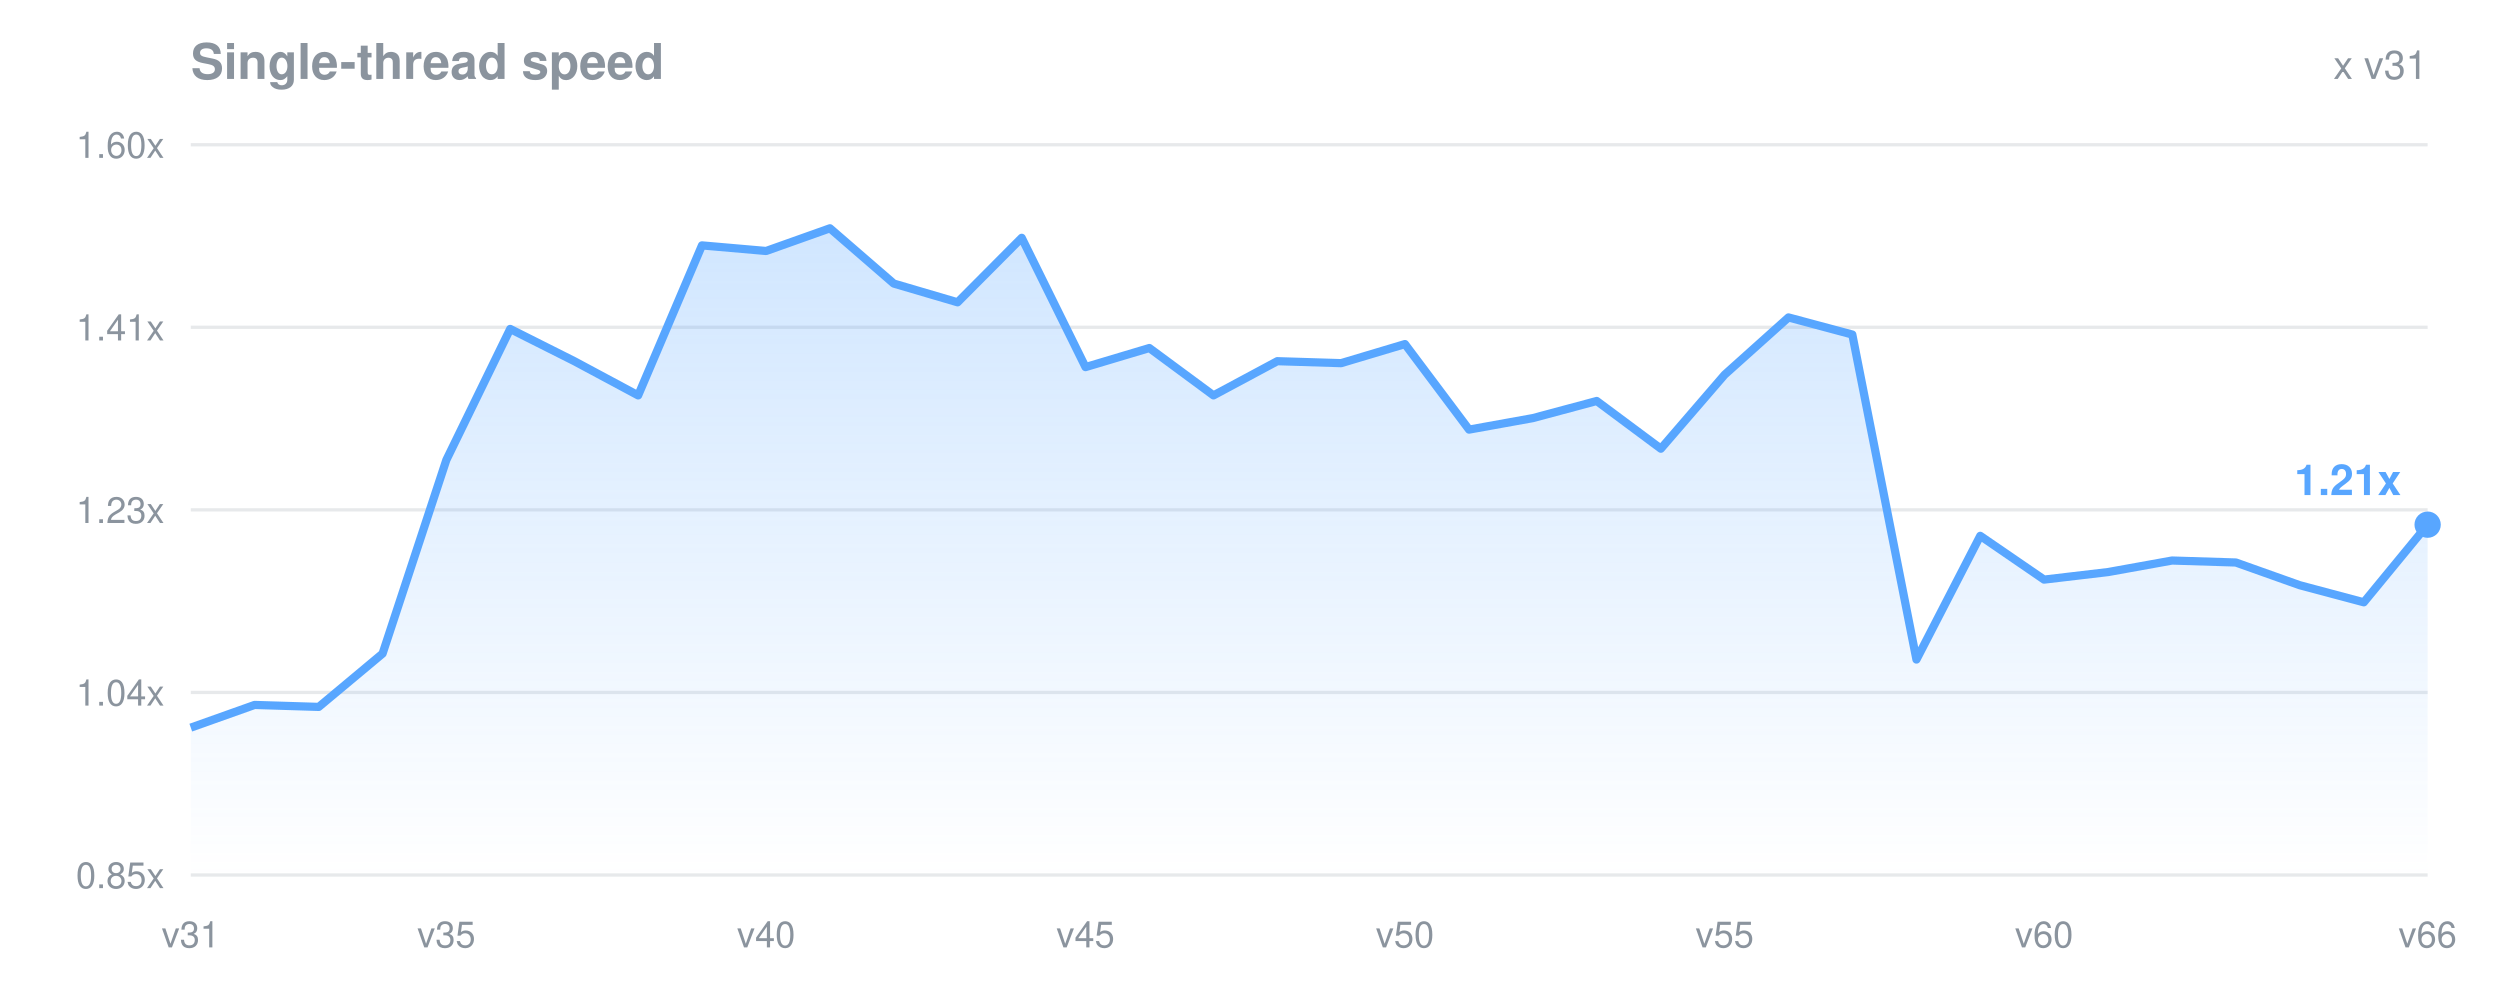
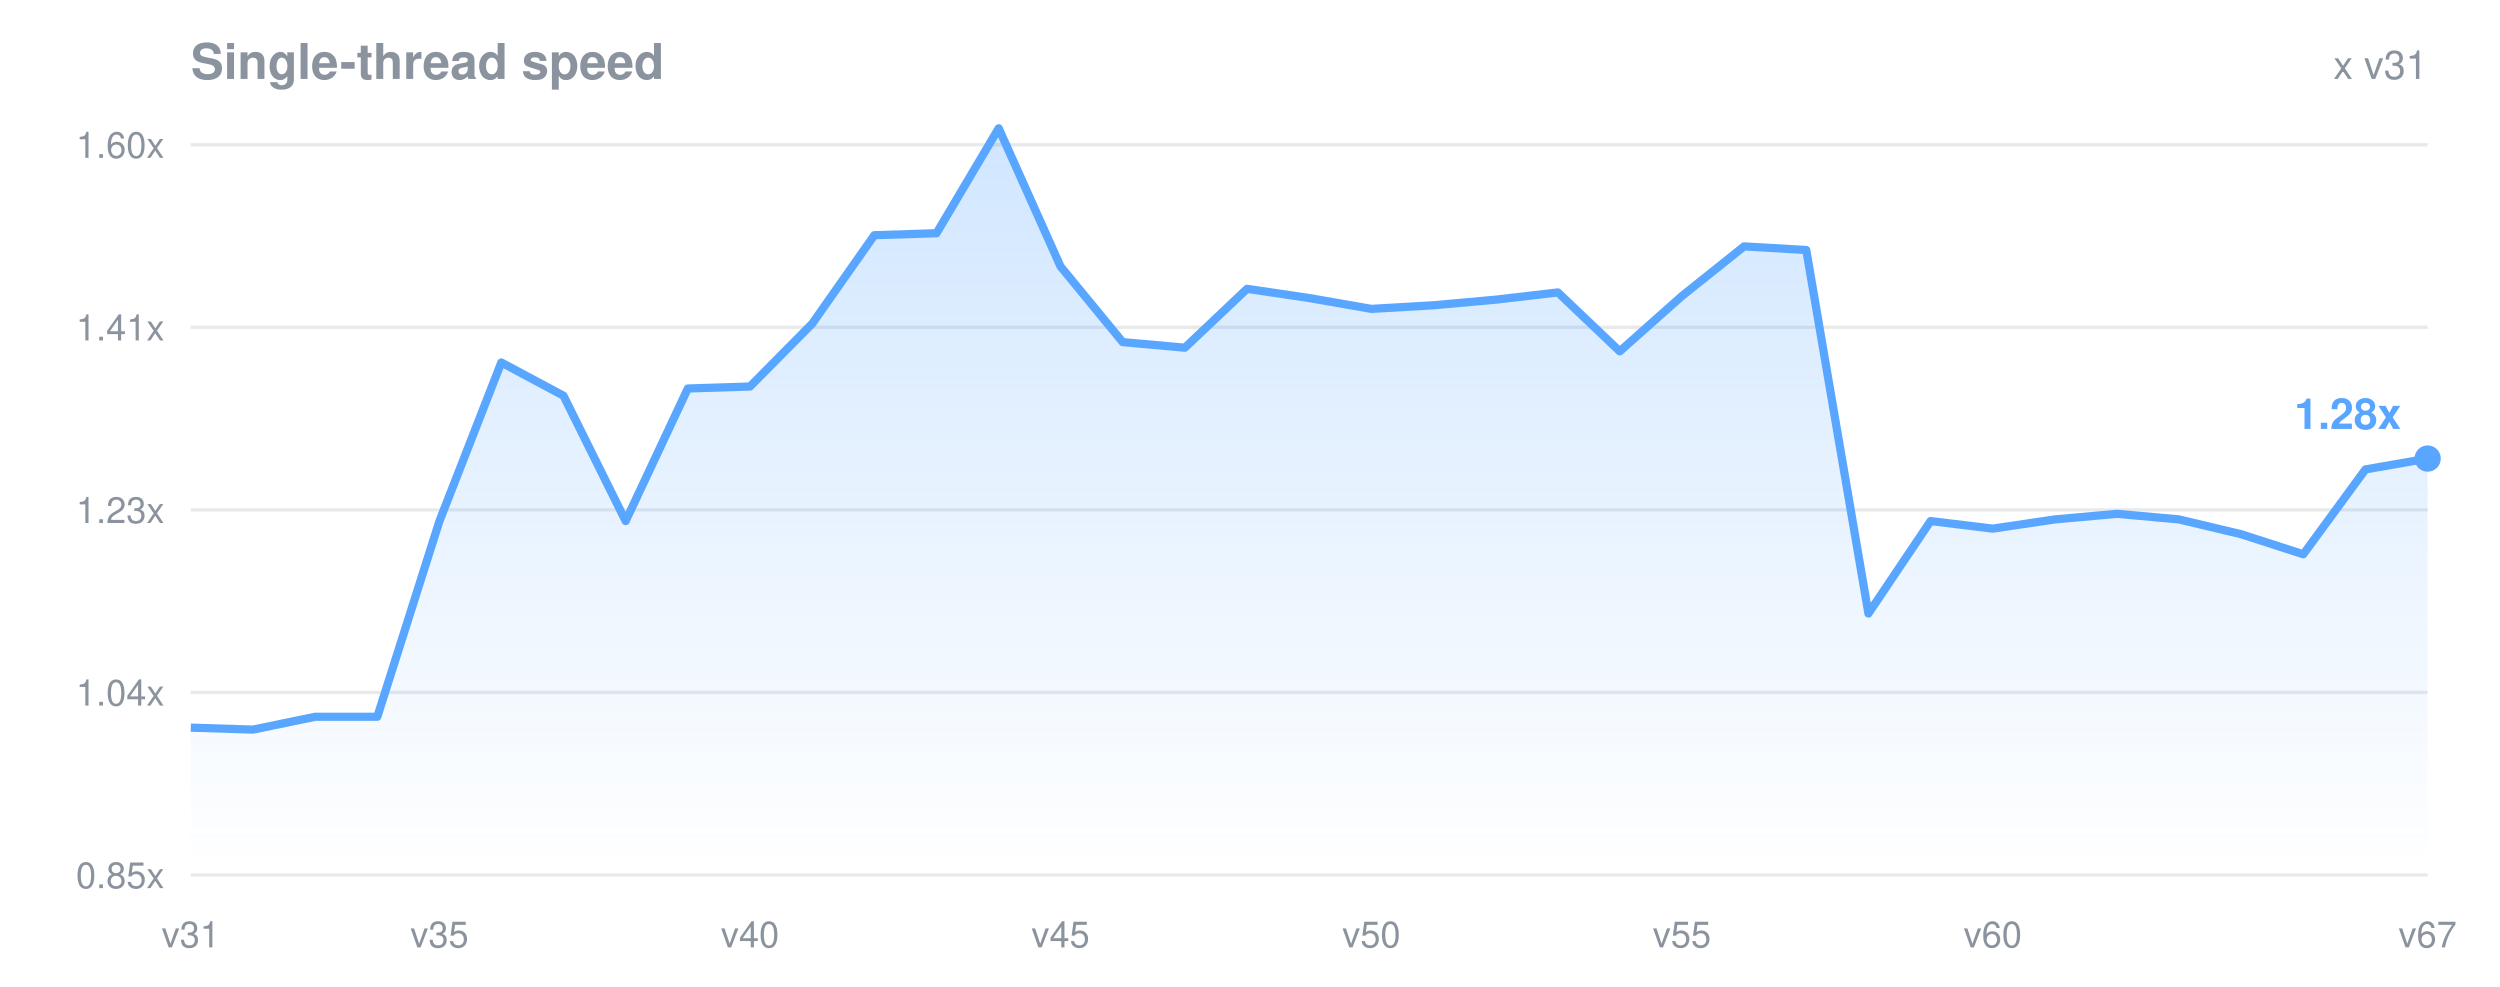
<svg xmlns="http://www.w3.org/2000/svg" width="760" height="300" viewBox="0 0 760 300" preserveAspectRatio="xMidYMid meet" font-family="-apple-system,Segoe UI,Helvetica,Arial,sans-serif">
  <defs>
    <linearGradient id="g58a6ff" x1="0" y1="0" x2="0" y2="1">
      <stop offset="0" stop-color="#58a6ff" stop-opacity="0.28" />
      <stop offset="1" stop-color="#58a6ff" stop-opacity="0" />
    </linearGradient>
  </defs>
  <text x="58" y="24" fill="#8b949e" font-size="15" font-weight="700">Single-thread speed</text>
  <text x="738" y="24" fill="#8b949e" font-size="12" text-anchor="end">x v31</text>
  <line x1="58" y1="266.0" x2="738" y2="266.0" stroke="#8b949e33" />
  <text x="50" y="270.0" fill="#8b949e" font-size="11" text-anchor="end">0.85x</text>
  <line x1="58" y1="210.5" x2="738" y2="210.5" stroke="#8b949e33" />
  <text x="50" y="214.5" fill="#8b949e" font-size="11" text-anchor="end">1.04x</text>
  <line x1="58" y1="155.0" x2="738" y2="155.0" stroke="#8b949e33" />
  <text x="50" y="159.0" fill="#8b949e" font-size="11" text-anchor="end">1.23x</text>
  <line x1="58" y1="99.5" x2="738" y2="99.5" stroke="#8b949e33" />
  <text x="50" y="103.5" fill="#8b949e" font-size="11" text-anchor="end">1.41x</text>
  <line x1="58" y1="44.0" x2="738" y2="44.0" stroke="#8b949e33" />
  <text x="50" y="48.0" fill="#8b949e" font-size="11" text-anchor="end">1.60x</text>
  <text x="58.0" y="288" fill="#8b949e" font-size="11" text-anchor="middle">v31</text>
-   <text x="135.7" y="288" fill="#8b949e" font-size="11" text-anchor="middle">v35</text>
-   <text x="232.9" y="288" fill="#8b949e" font-size="11" text-anchor="middle">v40</text>
-   <text x="330.0" y="288" fill="#8b949e" font-size="11" text-anchor="middle">v45</text>
-   <text x="427.1" y="288" fill="#8b949e" font-size="11" text-anchor="middle">v50</text>
-   <text x="524.3" y="288" fill="#8b949e" font-size="11" text-anchor="middle">v55</text>
-   <text x="621.4" y="288" fill="#8b949e" font-size="11" text-anchor="middle">v60</text>
-   <text x="738.0" y="288" fill="#8b949e" font-size="11" text-anchor="middle">v66</text>
-   <path d="M58.0,266.0 L58.0,221.2 L77.4,214.3 L96.9,214.9 L116.3,198.7 L135.7,139.8 L155.1,100.0 L174.6,109.8 L194.0,120.2 L213.4,74.6 L232.9,76.3 L252.3,69.4 L271.7,86.2 L291.1,91.9 L310.6,72.3 L330.0,111.6 L349.4,105.8 L368.9,120.2 L388.3,109.8 L407.7,110.4 L427.1,104.6 L446.6,130.6 L466.0,127.1 L485.4,121.9 L504.9,136.4 L524.3,113.9 L543.7,96.5 L563.1,101.7 L582.6,200.5 L602.0,162.9 L621.4,176.2 L640.9,173.9 L660.3,170.4 L679.7,171.0 L699.1,177.9 L718.6,183.1 L738.0,159.5 L738.0,266.0 Z" fill="url(#g58a6ff)" />
-   <polyline points="58.0,221.2 77.4,214.3 96.9,214.9 116.3,198.7 135.7,139.8 155.1,100.0 174.6,109.8 194.0,120.2 213.4,74.6 232.9,76.3 252.3,69.4 271.7,86.2 291.1,91.9 310.6,72.3 330.0,111.6 349.4,105.8 368.9,120.2 388.3,109.8 407.7,110.4 427.1,104.6 446.6,130.6 466.0,127.1 485.4,121.9 504.9,136.4 524.3,113.9 543.7,96.5 563.1,101.7 582.6,200.5 602.0,162.9 621.4,176.2 640.9,173.9 660.3,170.4 679.7,171.0 699.1,177.9 718.6,183.1 738.0,159.5" fill="none" stroke="#58a6ff" stroke-width="2.5" stroke-linejoin="round" />
-   <circle cx="738.0" cy="159.5" r="4" fill="#58a6ff" />
-   <text x="730.0" y="150.5" fill="#58a6ff" font-size="13" font-weight="700" text-anchor="end">1.21x</text>
+   <text x="133.6" y="288" fill="#8b949e" font-size="11" text-anchor="middle">v35</text>
+   <text x="228.0" y="288" fill="#8b949e" font-size="11" text-anchor="middle">v40</text>
+   <text x="322.4" y="288" fill="#8b949e" font-size="11" text-anchor="middle">v45</text>
+   <text x="416.9" y="288" fill="#8b949e" font-size="11" text-anchor="middle">v50</text>
+   <text x="511.3" y="288" fill="#8b949e" font-size="11" text-anchor="middle">v55</text>
+   <text x="605.8" y="288" fill="#8b949e" font-size="11" text-anchor="middle">v60</text>
+   <text x="738.0" y="288" fill="#8b949e" font-size="11" text-anchor="middle">v67</text>
+   <path d="M58.0,266.0 L58.0,221.2 L76.9,221.8 L95.8,217.9 L114.7,217.9 L133.6,158.4 L152.4,110.2 L171.3,120.3 L190.2,158.4 L209.1,118.1 L228.0,117.5 L246.9,98.4 L265.8,71.5 L284.7,70.9 L303.6,39.0 L322.4,81.0 L341.3,104.0 L360.2,105.7 L379.1,87.8 L398.0,90.6 L416.9,93.9 L435.8,92.8 L454.7,91.1 L473.6,88.9 L492.4,106.8 L511.3,90.0 L530.2,74.9 L549.1,76.0 L568.0,186.5 L586.9,158.4 L605.8,160.7 L624.7,157.9 L643.6,156.2 L662.4,157.9 L681.3,162.4 L700.2,168.5 L719.1,142.7 L738.0,139.4 L738.0,266.0 Z" fill="url(#g58a6ff)" />
+   <polyline points="58.0,221.2 76.9,221.8 95.8,217.9 114.7,217.9 133.6,158.4 152.4,110.2 171.3,120.3 190.2,158.4 209.1,118.1 228.0,117.5 246.9,98.4 265.8,71.5 284.7,70.9 303.6,39.0 322.4,81.0 341.3,104.0 360.2,105.7 379.1,87.8 398.0,90.6 416.9,93.9 435.8,92.8 454.7,91.1 473.6,88.9 492.4,106.8 511.3,90.0 530.2,74.9 549.1,76.0 568.0,186.5 586.9,158.4 605.8,160.7 624.7,157.9 643.6,156.2 662.4,157.9 681.3,162.4 700.2,168.5 719.1,142.7 738.0,139.4" fill="none" stroke="#58a6ff" stroke-width="2.5" stroke-linejoin="round" />
+   <circle cx="738.0" cy="139.4" r="4" fill="#58a6ff" />
+   <text x="730.0" y="130.4" fill="#58a6ff" font-size="13" font-weight="700" text-anchor="end">1.28x</text>
</svg>
